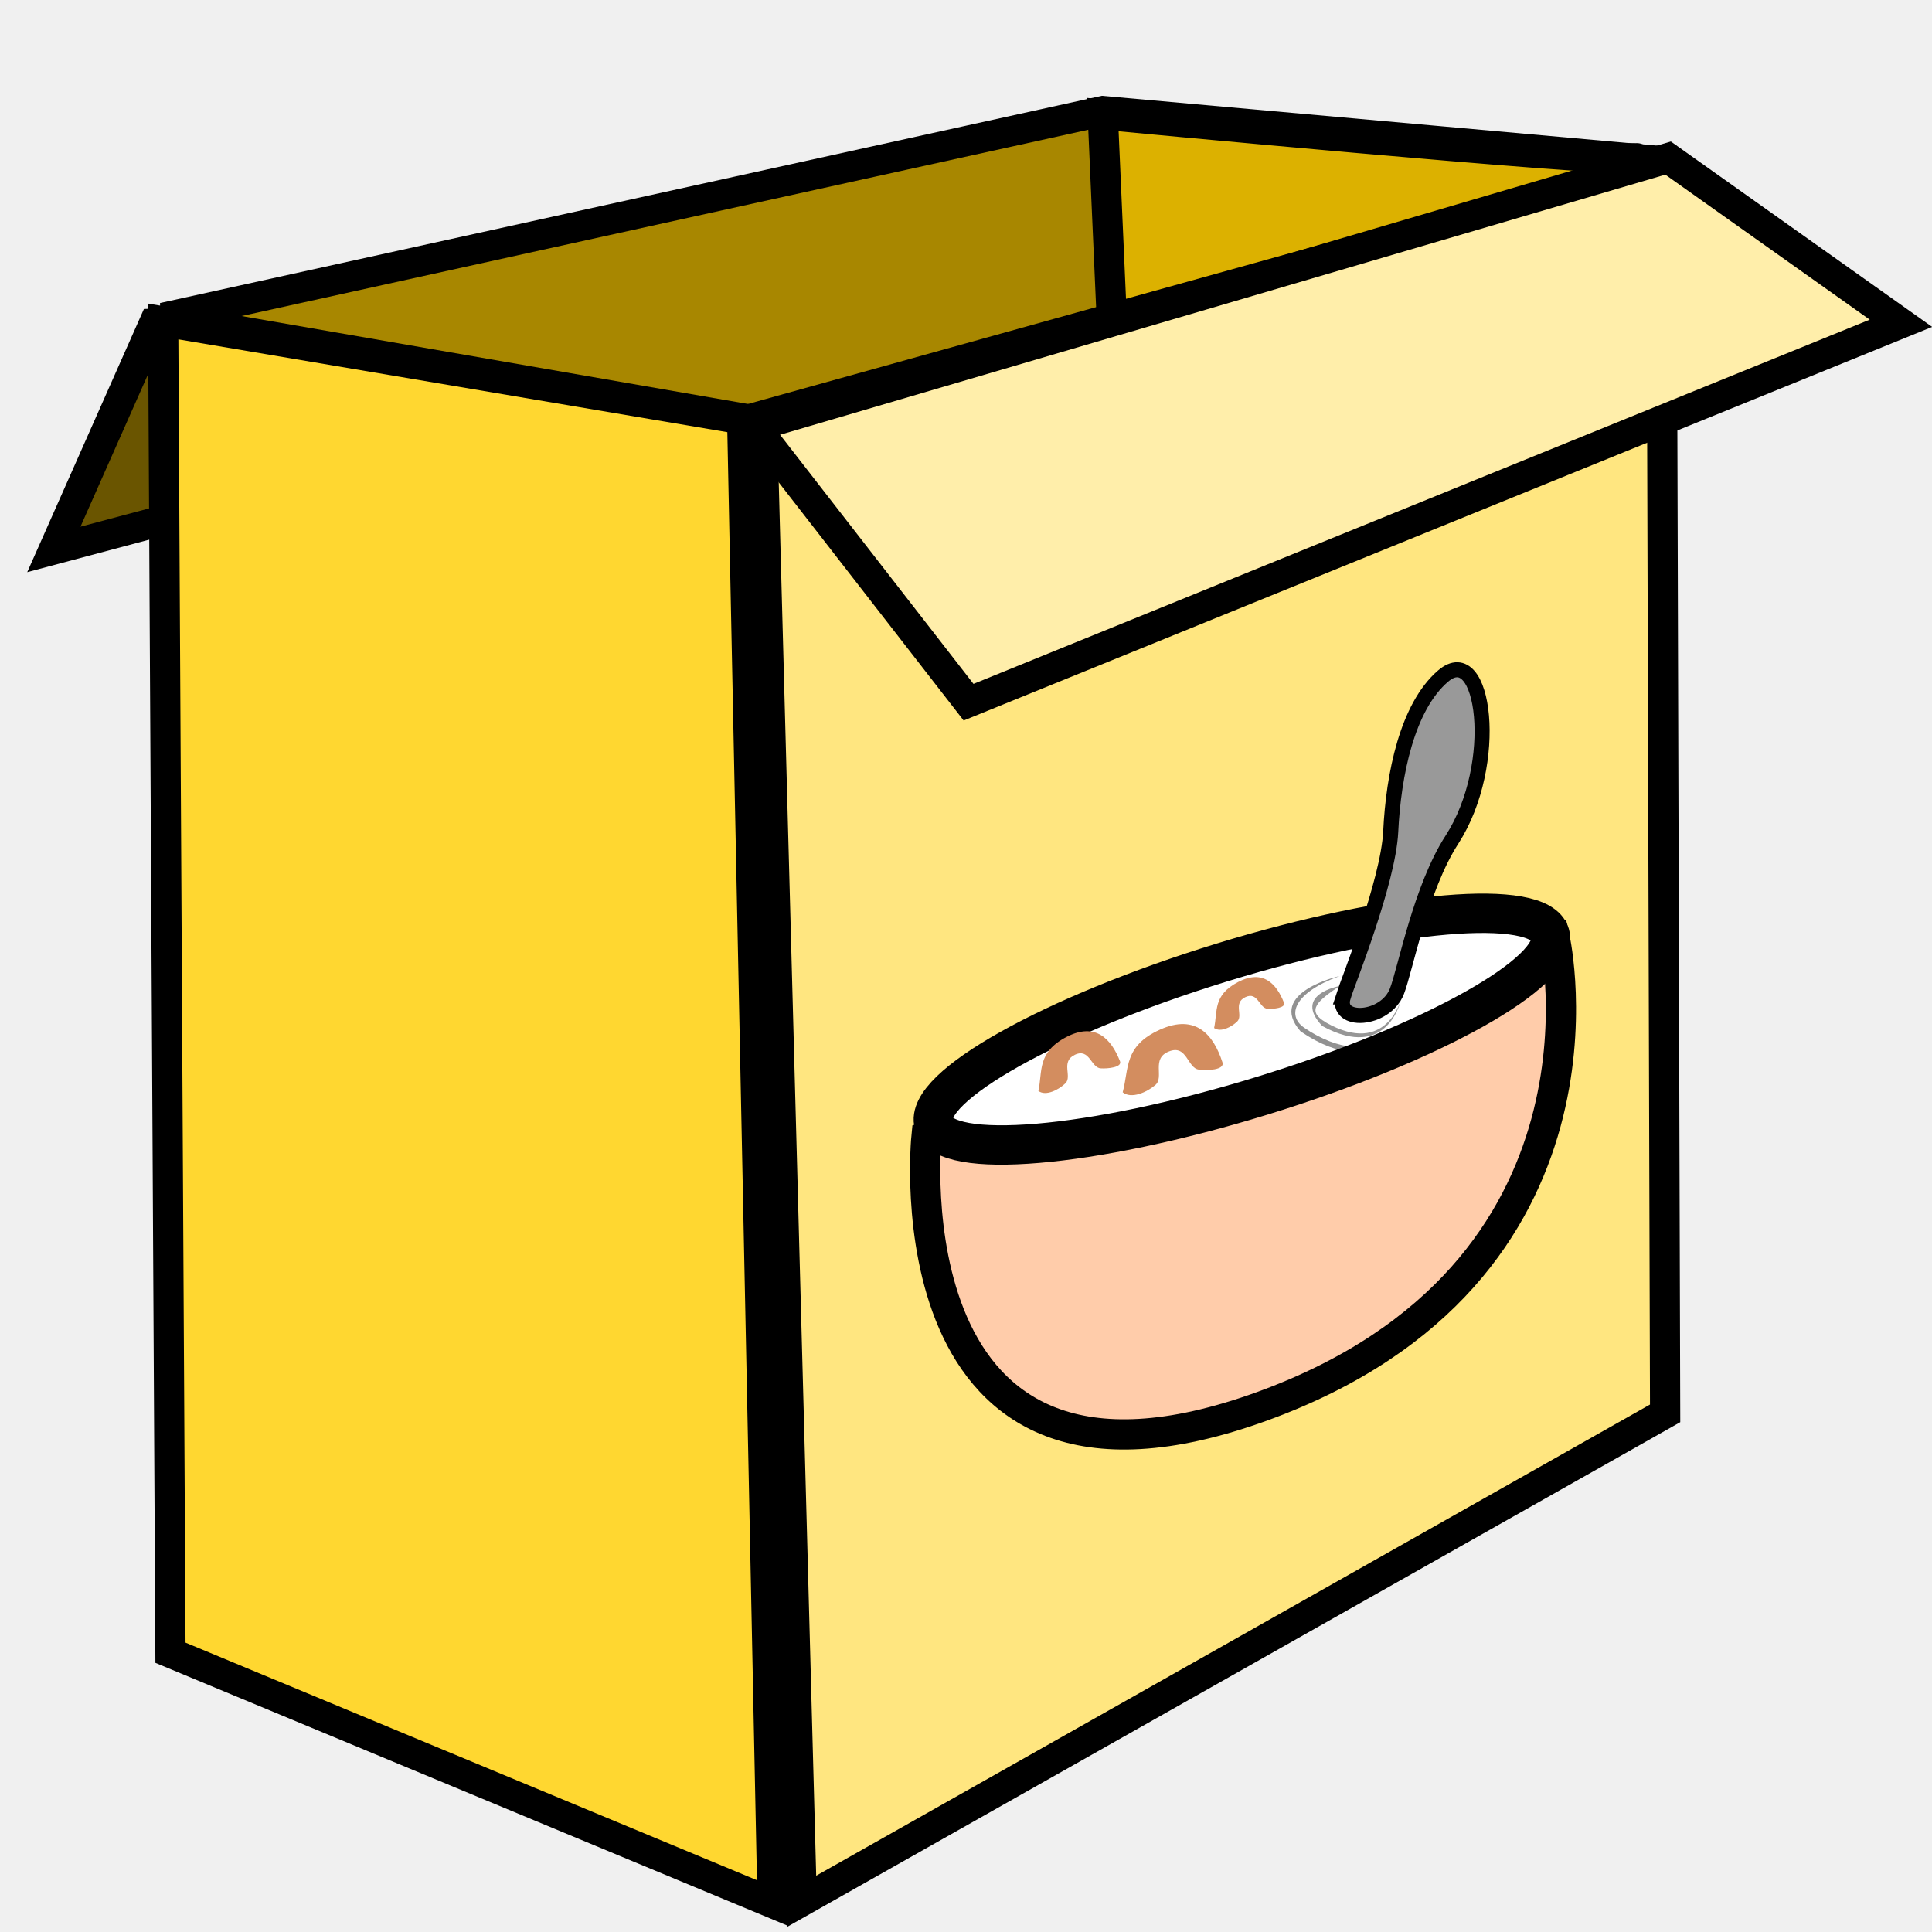
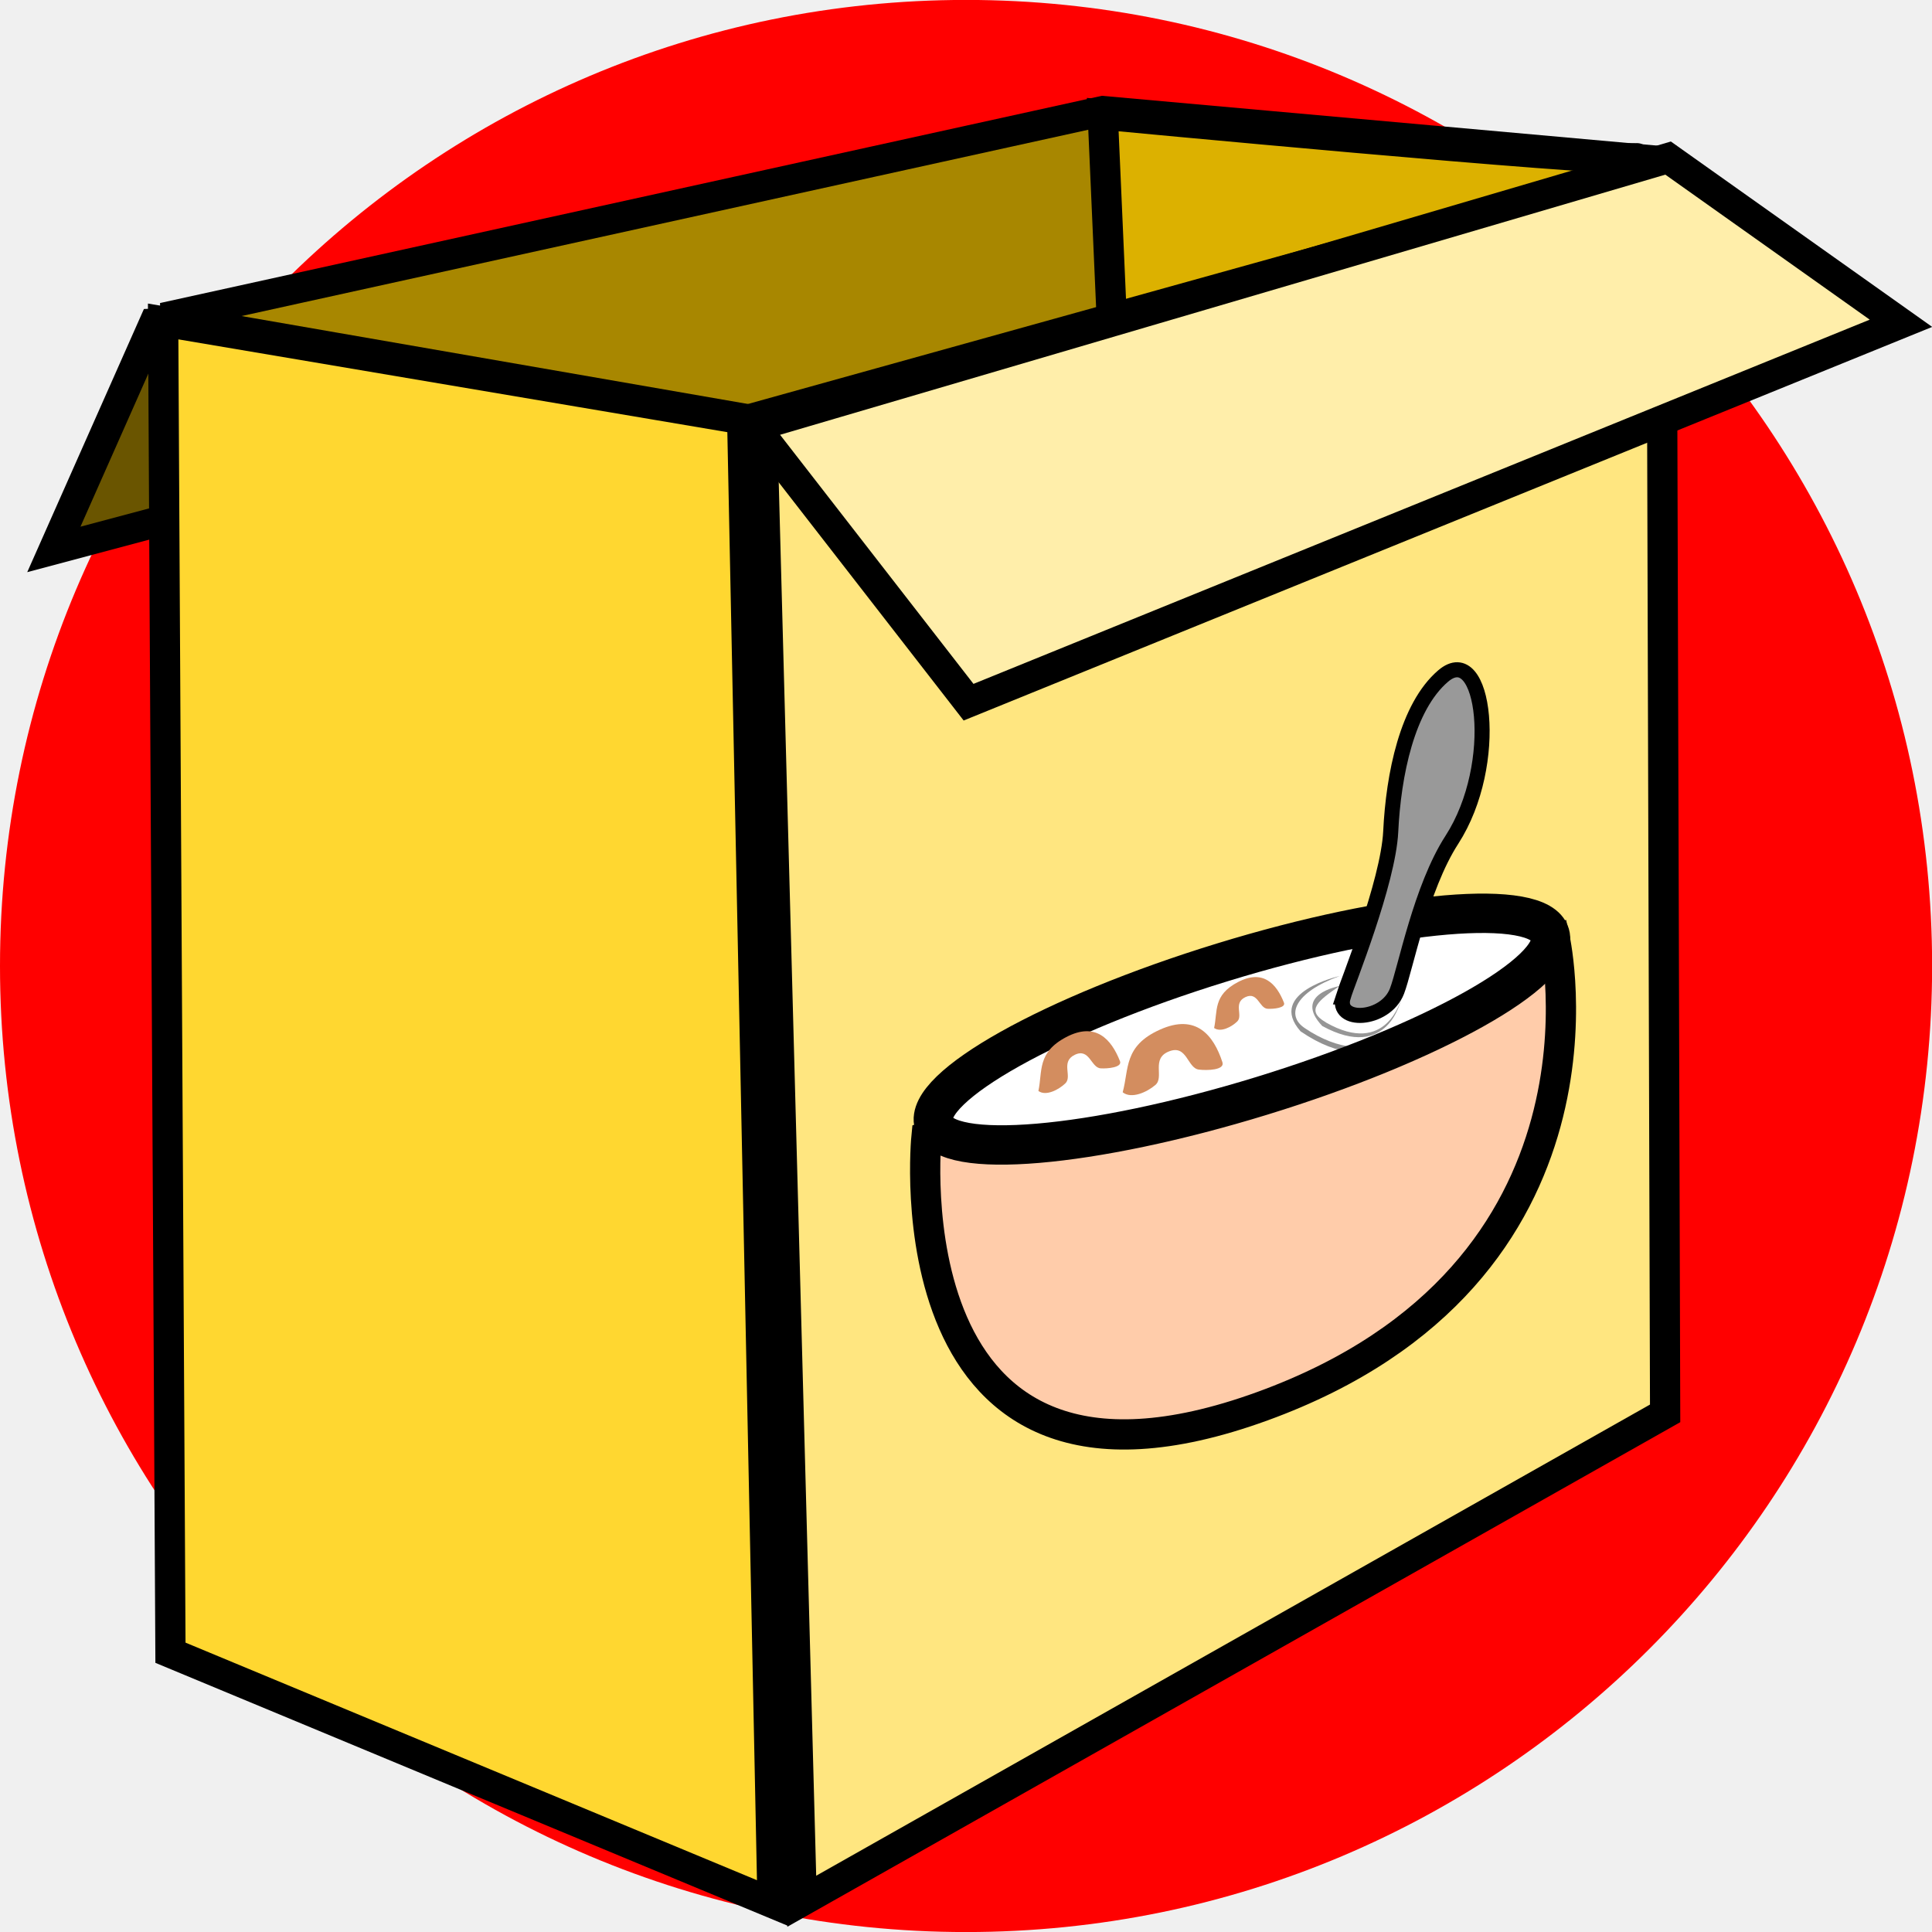
<svg xmlns="http://www.w3.org/2000/svg" width="64" height="64" viewBox="0 0 16.933 16.933" version="1.1" id="svg8">
  <defs id="defs2" />
  <g id="layer1" transform="translate(0,-280.0666)">
+     <circle style="opacity:1;vector-effect:none;fill:#ff0000;fill-opacity:1;fill-rule:evenodd;stroke:none;stroke-width:0.028;stroke-linecap:butt;stroke-linejoin:miter;stroke-miterlimit:15.2;stroke-dasharray:none;stroke-dashoffset:0;stroke-opacity:1" id="path839" cx="8.467" cy="288.533" r="8.467" />
    <path style="fill:#6a5500;stroke:#000000;stroke-width:0.265px;stroke-linecap:butt;stroke-linejoin:miter;stroke-opacity:1;fill-opacity:1" d="m 1.349,282.904 -0.877,1.978 8.521,-2.271 z" id="path1399" />
    <path style="fill:#a88700;fill-opacity:1;stroke:#000000;stroke-width:0.265px;stroke-linecap:butt;stroke-linejoin:miter;stroke-opacity:1" d="m 1.431,282.852 5.31,0.922 7.885,-2.289 -4.96,-0.445 z" id="path1393" />
    <path style="fill:#ffd730;fill-opacity:1;stroke:#000000;stroke-width:0.265px;stroke-linecap:butt;stroke-linejoin:miter;stroke-opacity:1" d="m 1.494,294.552 -0.064,-11.668 5.075,0.858 0.266,13.004 z" id="path1389" />
    <path style="fill:#dcb100;stroke:#000000;stroke-width:0.265px;stroke-linecap:butt;stroke-linejoin:miter;stroke-opacity:1;fill-opacity:1" d="m 9.665,281.071 0.286,6.486 c 0,0 4.706,-6.136 4.388,-6.104 -0.318,0.032 -4.674,-0.382 -4.674,-0.382 z" id="path1395" />
    <path style="fill:#ffe680;fill-opacity:1;stroke:#000000;stroke-width:0.265px;stroke-linecap:butt;stroke-linejoin:miter;stroke-opacity:1" d="m 7.027,296.73 7.567,-4.276 -0.032,-10.937 -7.885,2.194 z" id="path1391" />
    <path style="fill:#ffeeaa;stroke:#000000;stroke-width:0.265px;stroke-linecap:butt;stroke-linejoin:miter;stroke-opacity:1" d="m 6.613,283.805 1.876,2.416 8.172,-3.321 -2.041,-1.448 z" id="path1397" />
    <path style="fill:#ffccaa;stroke:#000000;stroke-width:0.265px;stroke-linecap:butt;stroke-linejoin:miter;stroke-opacity:1" d="m 11.065,292.391 c 3.207,-1.167 2.563,-4.092 2.563,-4.092 l -5.508,1.731 c 0,0 -0.358,3.563 2.945,2.361 z" id="path1405" />
    <ellipse style="opacity:1;fill:#ffffff;fill-opacity:1;stroke:#000000;stroke-width:0.344;stroke-miterlimit:4;stroke-dasharray:none;stroke-dashoffset:0" id="path1407" cx="-71.293" cy="279.554" rx="2.825" ry="0.61" transform="matrix(0.9559045,-0.2936777,0.2827156,0.9592038,0,0)" />
    <path style="fill:#999999;stroke:#000000;stroke-width:0.132;stroke-linecap:butt;stroke-linejoin:miter;stroke-miterlimit:4;stroke-dasharray:none;stroke-opacity:1" d="m 11.772,288.804 c 0.036,-0.116 0.395,-1.002 0.417,-1.449 0.024,-0.499 0.144,-1.093 0.459,-1.363 0.364,-0.312 0.507,0.769 0.077,1.435 -0.273,0.422 -0.407,1.133 -0.481,1.326 -0.101,0.264 -0.544,0.285 -0.471,0.051 z" id="path1409" />
    <path style="opacity:0.413;fill:#000000;stroke:none;stroke-width:0.265px;stroke-linecap:butt;stroke-linejoin:miter;stroke-opacity:1" d="m 11.621,289.028 c 0.532,0.303 0.66,-0.207 0.66,-0.207 0,0 -0.111,0.556 -0.692,0.238 -0.262,-0.278 0.151,-0.35 0.151,-0.35 -0.18,0.123 -0.304,0.213 -0.119,0.318 z" id="path1411" />
    <path style="opacity:0.43;fill:#000000;stroke:none;stroke-width:0.265px;stroke-linecap:butt;stroke-linejoin:miter;stroke-opacity:1" d="m 11.43,289.074 c 0.64,0.432 0.978,-0.095 0.978,-0.095 0,0 -0.31,0.604 -1.009,0.127 -0.302,-0.342 0.342,-0.485 0.342,-0.485 -0.403,0.147 -0.466,0.347 -0.31,0.453 z" id="path1411-3" />
    <path style="fill:#d38d5f;stroke:none;stroke-width:0.265px;stroke-linecap:butt;stroke-linejoin:miter;stroke-opacity:1" d="m 9.84,289.64 c 0.076,0.061 0.212,-4.9e-4 0.286,-0.064 0.081,-0.068 -0.04,-0.231 0.119,-0.294 0.159,-0.064 0.161,0.146 0.262,0.159 0.072,0.009 0.229,0.005 0.207,-0.064 -0.077,-0.237 -0.231,-0.429 -0.548,-0.286 -0.318,0.143 -0.27,0.343 -0.326,0.548 -1.8e-6,1e-5 -5.2e-6,2e-5 0,2e-5 z" id="path1428" />
    <path style="fill:#d38d5f;stroke:none;stroke-width:0.221px;stroke-linecap:butt;stroke-linejoin:miter;stroke-opacity:1" d="m 9.102,289.629 c 0.066,0.047 0.176,-0.011 0.235,-0.067 0.064,-0.061 -0.045,-0.19 0.084,-0.251 0.129,-0.061 0.141,0.114 0.226,0.119 0.06,0.004 0.191,-0.008 0.169,-0.063 -0.076,-0.193 -0.213,-0.346 -0.471,-0.211 -0.257,0.135 -0.207,0.299 -0.244,0.473 -10e-7,0 -4e-6,1e-5 1e-6,1e-5 z" id="path1428-6" />
    <path style="fill:#d38d5f;stroke:none;stroke-width:0.188px;stroke-linecap:butt;stroke-linejoin:miter;stroke-opacity:1" d="m 10.642,289.077 c 0.057,0.04 0.151,-0.009 0.201,-0.057 0.055,-0.052 -0.038,-0.162 0.072,-0.214 0.11,-0.052 0.121,0.097 0.194,0.102 0.051,0.003 0.163,-0.007 0.144,-0.054 -0.065,-0.165 -0.183,-0.295 -0.403,-0.18 -0.22,0.115 -0.177,0.255 -0.209,0.403 -10e-7,0 -4e-6,10e-6 1e-6,10e-6 z" id="path1428-6-7" />
  </g>
</svg>
